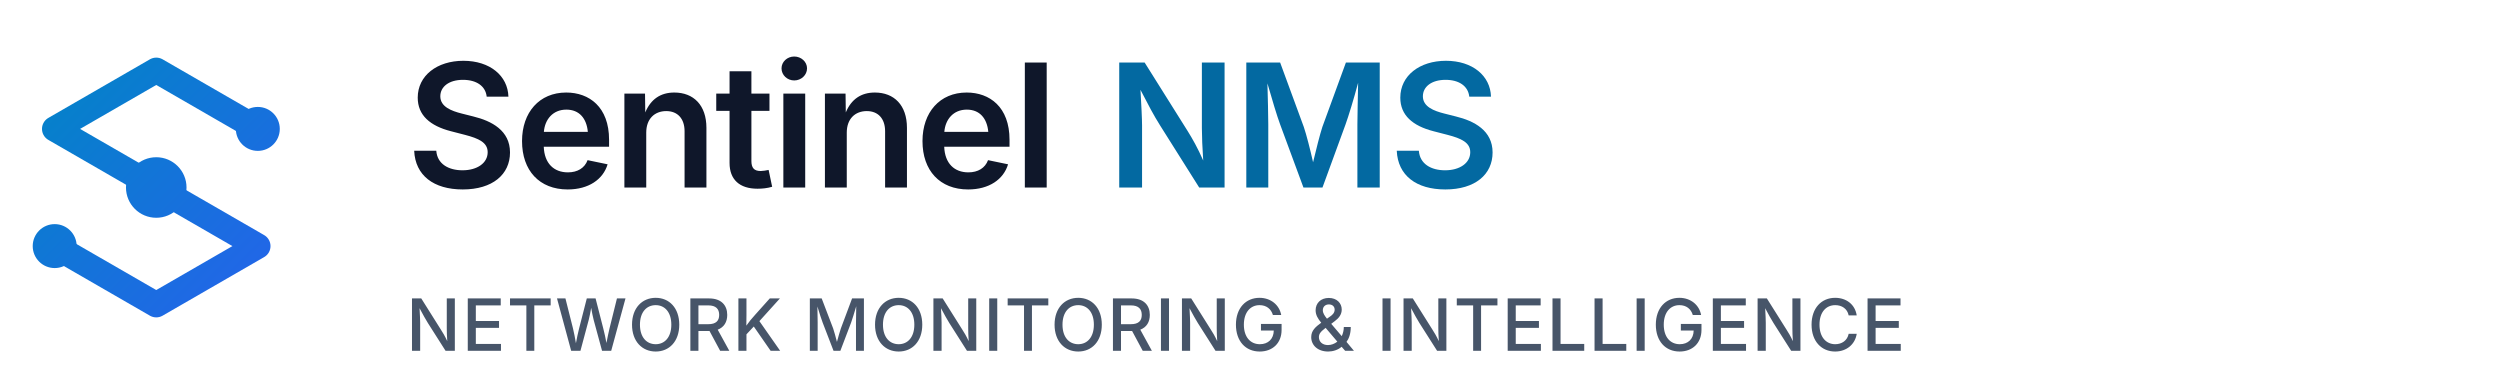
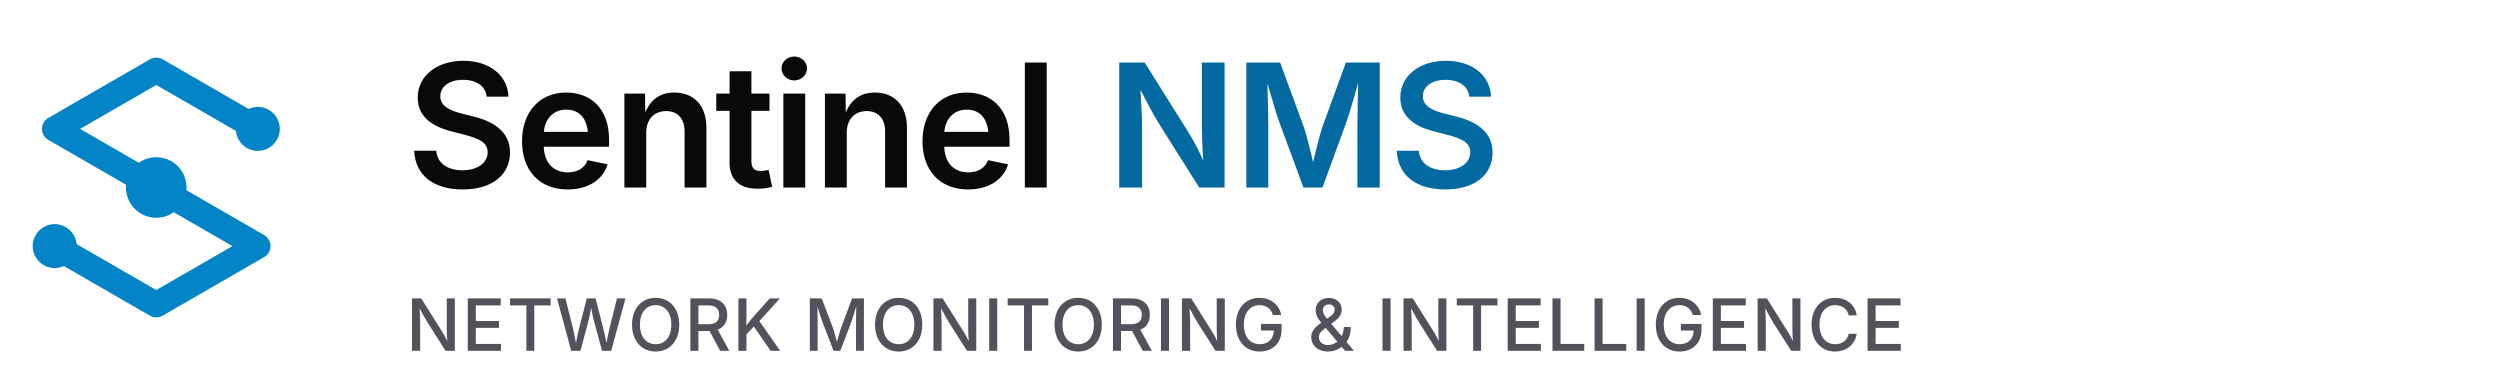
<svg xmlns="http://www.w3.org/2000/svg" viewBox="0 0 320 48" width="320" height="48" role="img" aria-label="Sentinel NMS">
-   <defs>
-     <linearGradient id="g" x1="4" y1="4" x2="28" y2="28" gradientUnits="userSpaceOnUse">
-       <stop offset="0" stop-color="#0284C7" />
-       <stop offset="1" stop-color="#2563EB" />
-     </linearGradient>
-   </defs>
  <g transform="translate(0 4) scale(1.25)">
-     <g fill="none" stroke="url(#g)" stroke-width="2.6" stroke-linecap="round" stroke-linejoin="round">
+     <g fill="none" stroke="#0284C7" stroke-width="2.6" stroke-linecap="round" stroke-linejoin="round">
      <path d="M26.4 10 L16 4 L5.6 10 L16 16" />
      <path d="M5.6 22 L16 28 L26.4 22 L16 16" />
    </g>
-     <circle cx="26.4" cy="10" r="2.25" fill="url(#g)" />
-     <circle cx="5.6" cy="22" r="2.25" fill="url(#g)" />
-     <circle cx="16" cy="16" r="3.1" fill="url(#g)" />
+     <circle cx="26.4" cy="10" r="2.25" fill="#0284C7" />
+     <circle cx="5.6" cy="22" r="2.25" fill="#0284C7" />
+     <circle cx="16" cy="16" r="3.1" fill="#0284C7" />
  </g>
-   <text x="52" y="24" font-family="Inter Variable, Inter, -apple-system, Segoe UI, Roboto, Helvetica, Arial, sans-serif" font-size="22" font-weight="600" letter-spacing="-0.02em" fill="#0F172A">Sentinel<tspan dx="6.2" fill="#0369A1" font-weight="600">NMS</tspan>
+   <text x="52" y="24" font-family="Inter Variable, Inter, -apple-system, Segoe UI, Roboto, Helvetica, Arial, sans-serif" font-size="22" font-weight="600" letter-spacing="-0.02em" fill="#09090B">Sentinel<tspan dx="6.2" fill="#0369A1" font-weight="600">NMS</tspan>
  </text>
-   <text x="52" y="44.9" font-family="Inter Variable, Inter, -apple-system, Segoe UI, Roboto, Helvetica, Arial, sans-serif" font-size="9.2" font-weight="500" letter-spacing="0.02em" fill="#475569">NETWORK MONITORING &amp; INTELLIGENCE</text>
+   <text x="52" y="44.9" font-family="Inter Variable, Inter, -apple-system, Segoe UI, Roboto, Helvetica, Arial, sans-serif" font-size="9.2" font-weight="500" letter-spacing="0.02em" fill="#52525B">NETWORK MONITORING &amp; INTELLIGENCE</text>
</svg>
